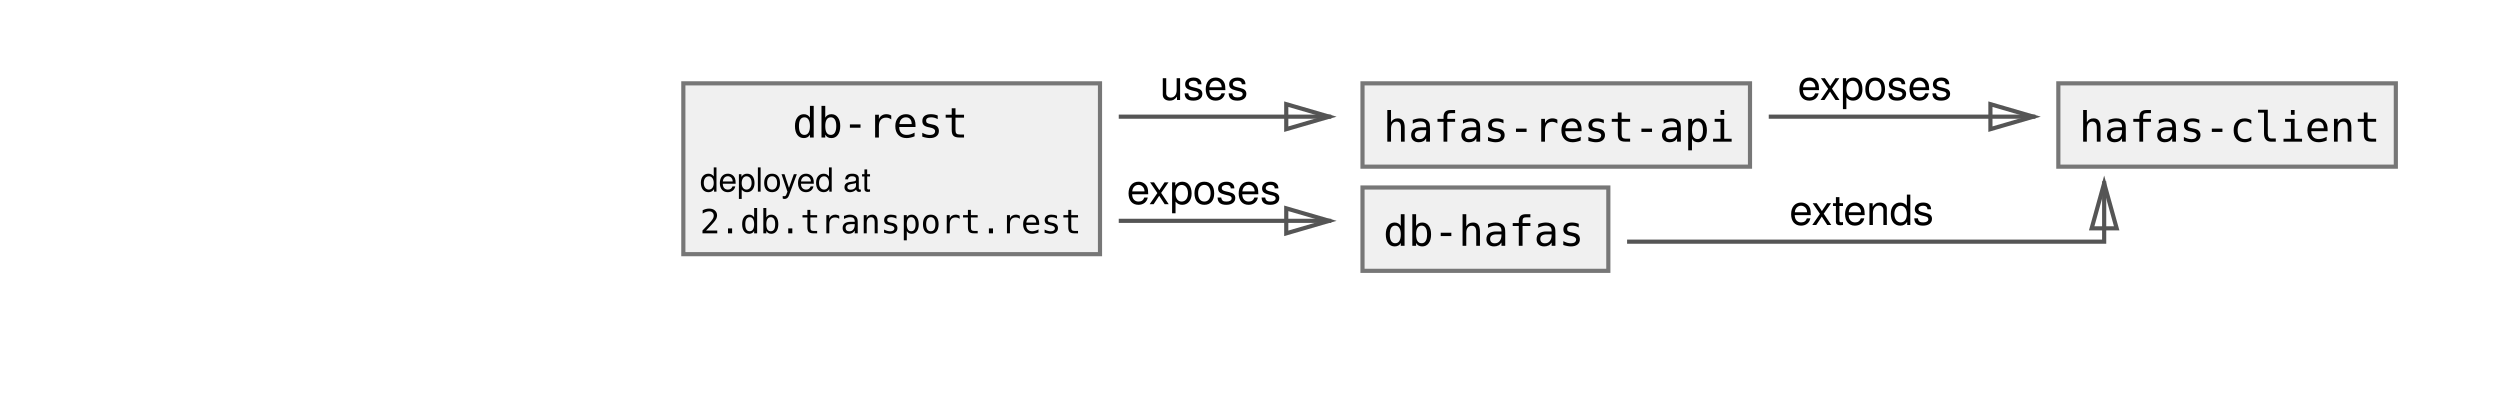
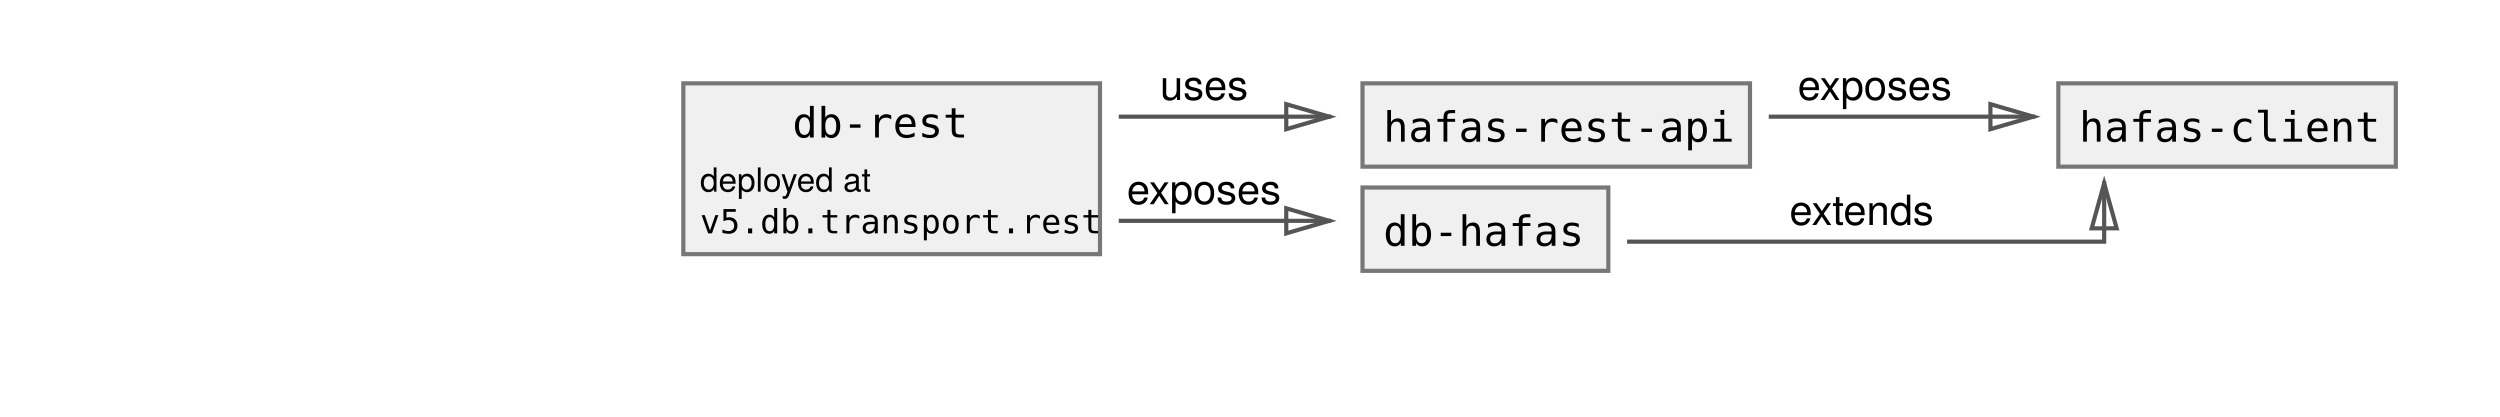
<svg xmlns="http://www.w3.org/2000/svg" width="1200" height="200" viewBox="0 0 600 100" version="1.1">
  <style>
		.box {
			fill: #f0f0f0;
			stroke-width: 1px;
			stroke: #777;
		}
		.arrow {
			fill: none;
			stroke-width: 1px;
			stroke: #555;
			stroke-linecap: square;
		}
		.monospace-text {
			font-family: FiraCode-Retina, Fira Code, monospace;
			font-size: 10px;
			font-weight: 500;
			fill: #000;
		}
		.normal-text {
			font-family: HelveticaNeue-Light, Helvetica Neue, sans-serif;
			font-size: 10px;
			font-weight: 300;
			fill: #000;
		}
		.small-text {
			font-size: 8px;
		}
	</style>
  <g transform="translate(164, 20)">
    <rect class="box" x="0" y="0" width="100" height="41" />
    <text class="monospace-text" x="26.2" y="13">db-rest</text>
    <text class="normal-text small-text" x="4" y="26">deployed at</text>
-     <text class="monospace-text small-text" x="4" y="36">2.db.transport.rest</text>
+     <text class="monospace-text small-text" x="4" y="36">v5.db.transport.rest</text>
  </g>
  <g transform="translate(269, 14)">
    <path class="arrow" d="M0,14 L50,14" />
    <path class="arrow" d="M50,14 L39.7,11 L39.7,17 L50,14 Z" />
    <text class="normal-text" x="9.41" y="10">uses</text>
  </g>
  <g transform="translate(327, 20)">
    <rect class="box" x="0" y="0" width="93" height="20" />
    <text class="monospace-text" x="5" y="14">hafas-rest-api</text>
  </g>
  <g transform="translate(269, 39)">
    <path class="arrow" d="M0,14 L50,14" />
    <path class="arrow" d="M50,14 L39.7,11 L39.7,17 L50,14 Z" />
    <text class="normal-text" x="1.445" y="10">exposes</text>
  </g>
  <g transform="translate(327, 45)">
    <rect class="box" x="0" y="0" width="59" height="20" />
    <text class="monospace-text" x="5" y="14">db-hafas</text>
  </g>
  <g transform="translate(425, 14)">
    <path class="arrow" d="M0,14 L63,14" />
    <path class="arrow" d="M63,14 L52.7,11 L52.7,17 L63,14 Z" />
    <text class="normal-text" x="6.445" y="10">exposes</text>
  </g>
  <g transform="translate(391, 44)">
    <text class="normal-text" x="38.465" y="10">extends</text>
    <path class="arrow" d="M0,14 L114,14 L114,0" />
    <path class="arrow" d="M114,0 L111,10.8 L117,10.8 L114,0 Z" />
  </g>
  <g transform="translate(494, 20)">
    <rect class="box" x="0" y="0" width="81" height="20" />
    <text class="monospace-text" x="5" y="14">hafas-client</text>
  </g>
</svg>
